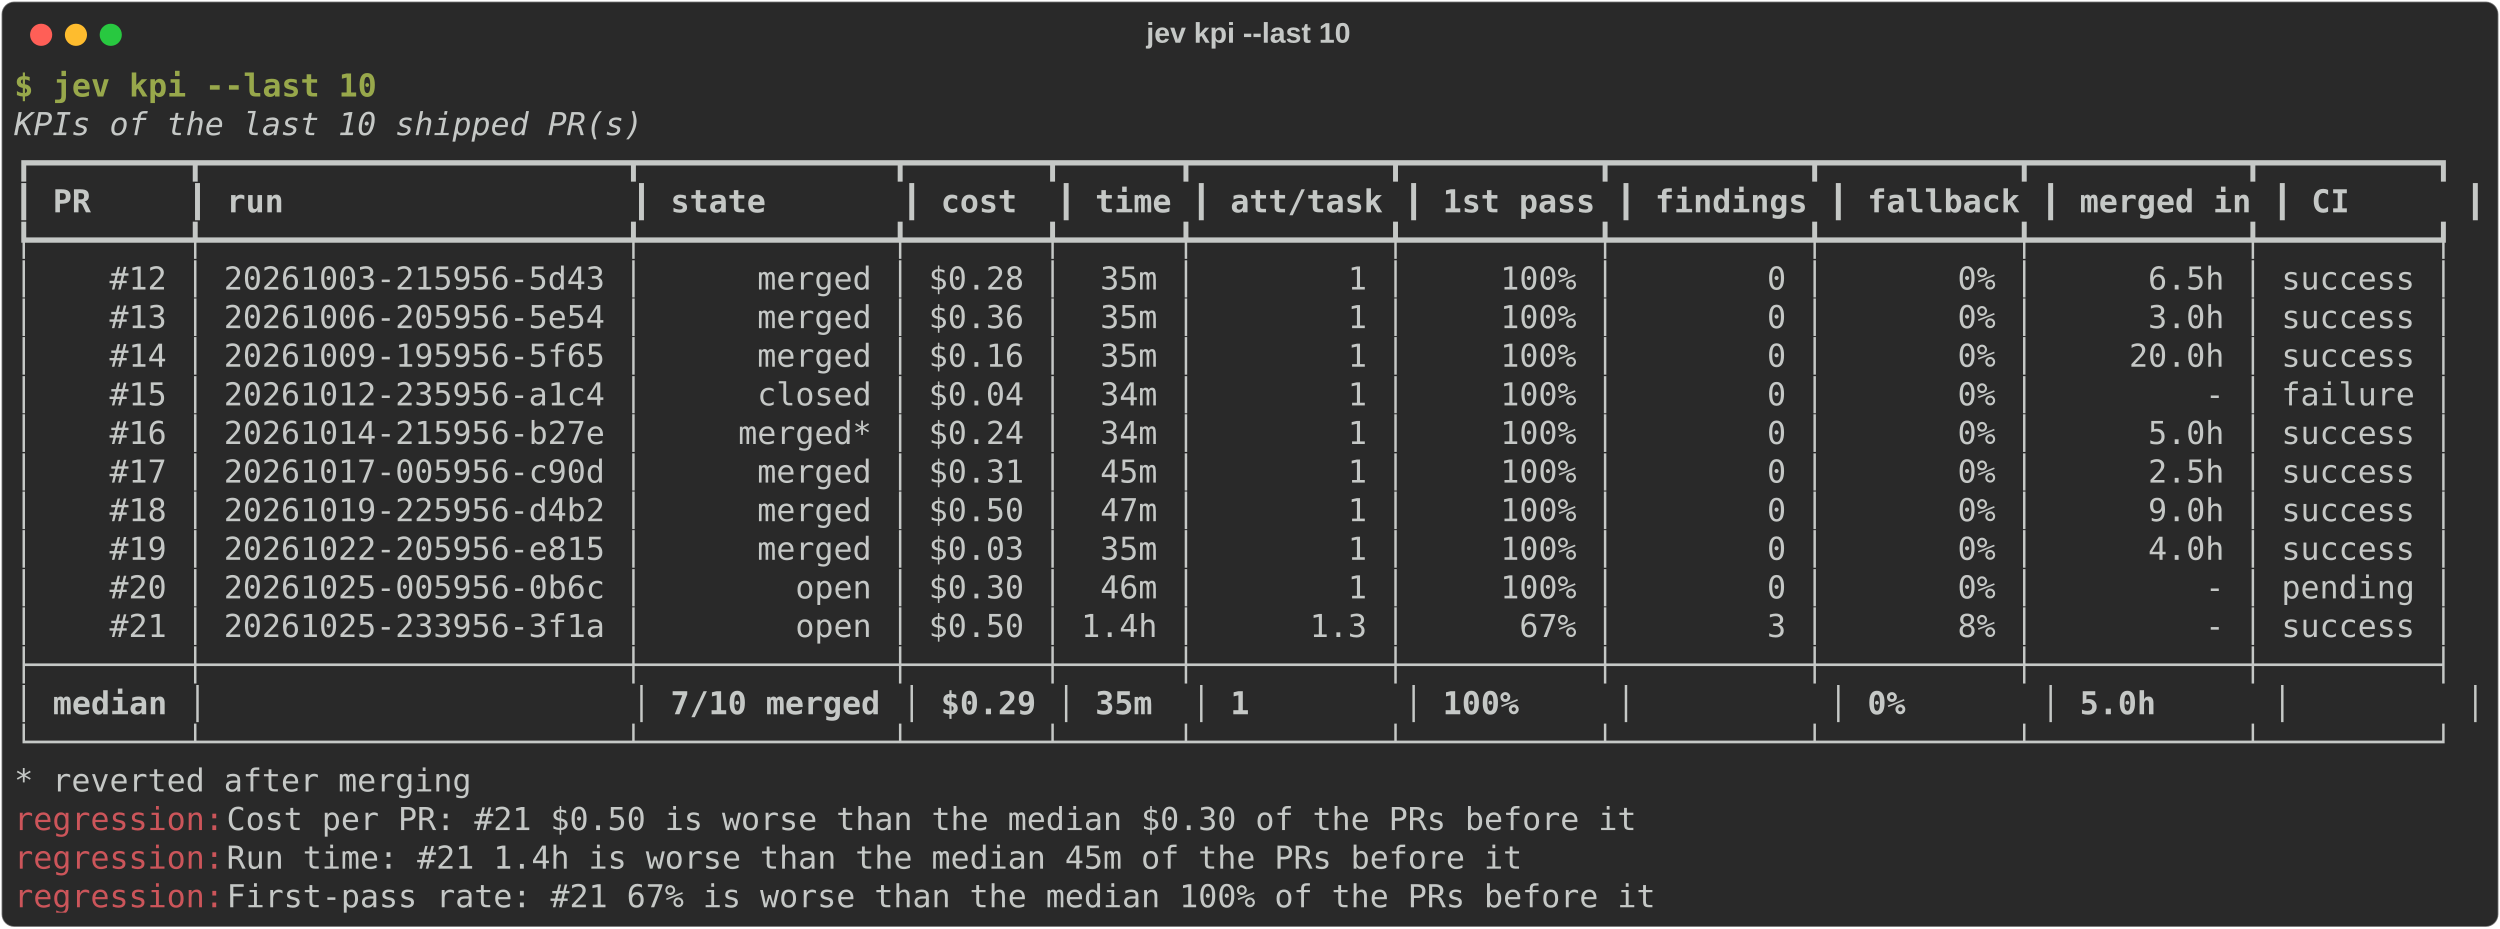
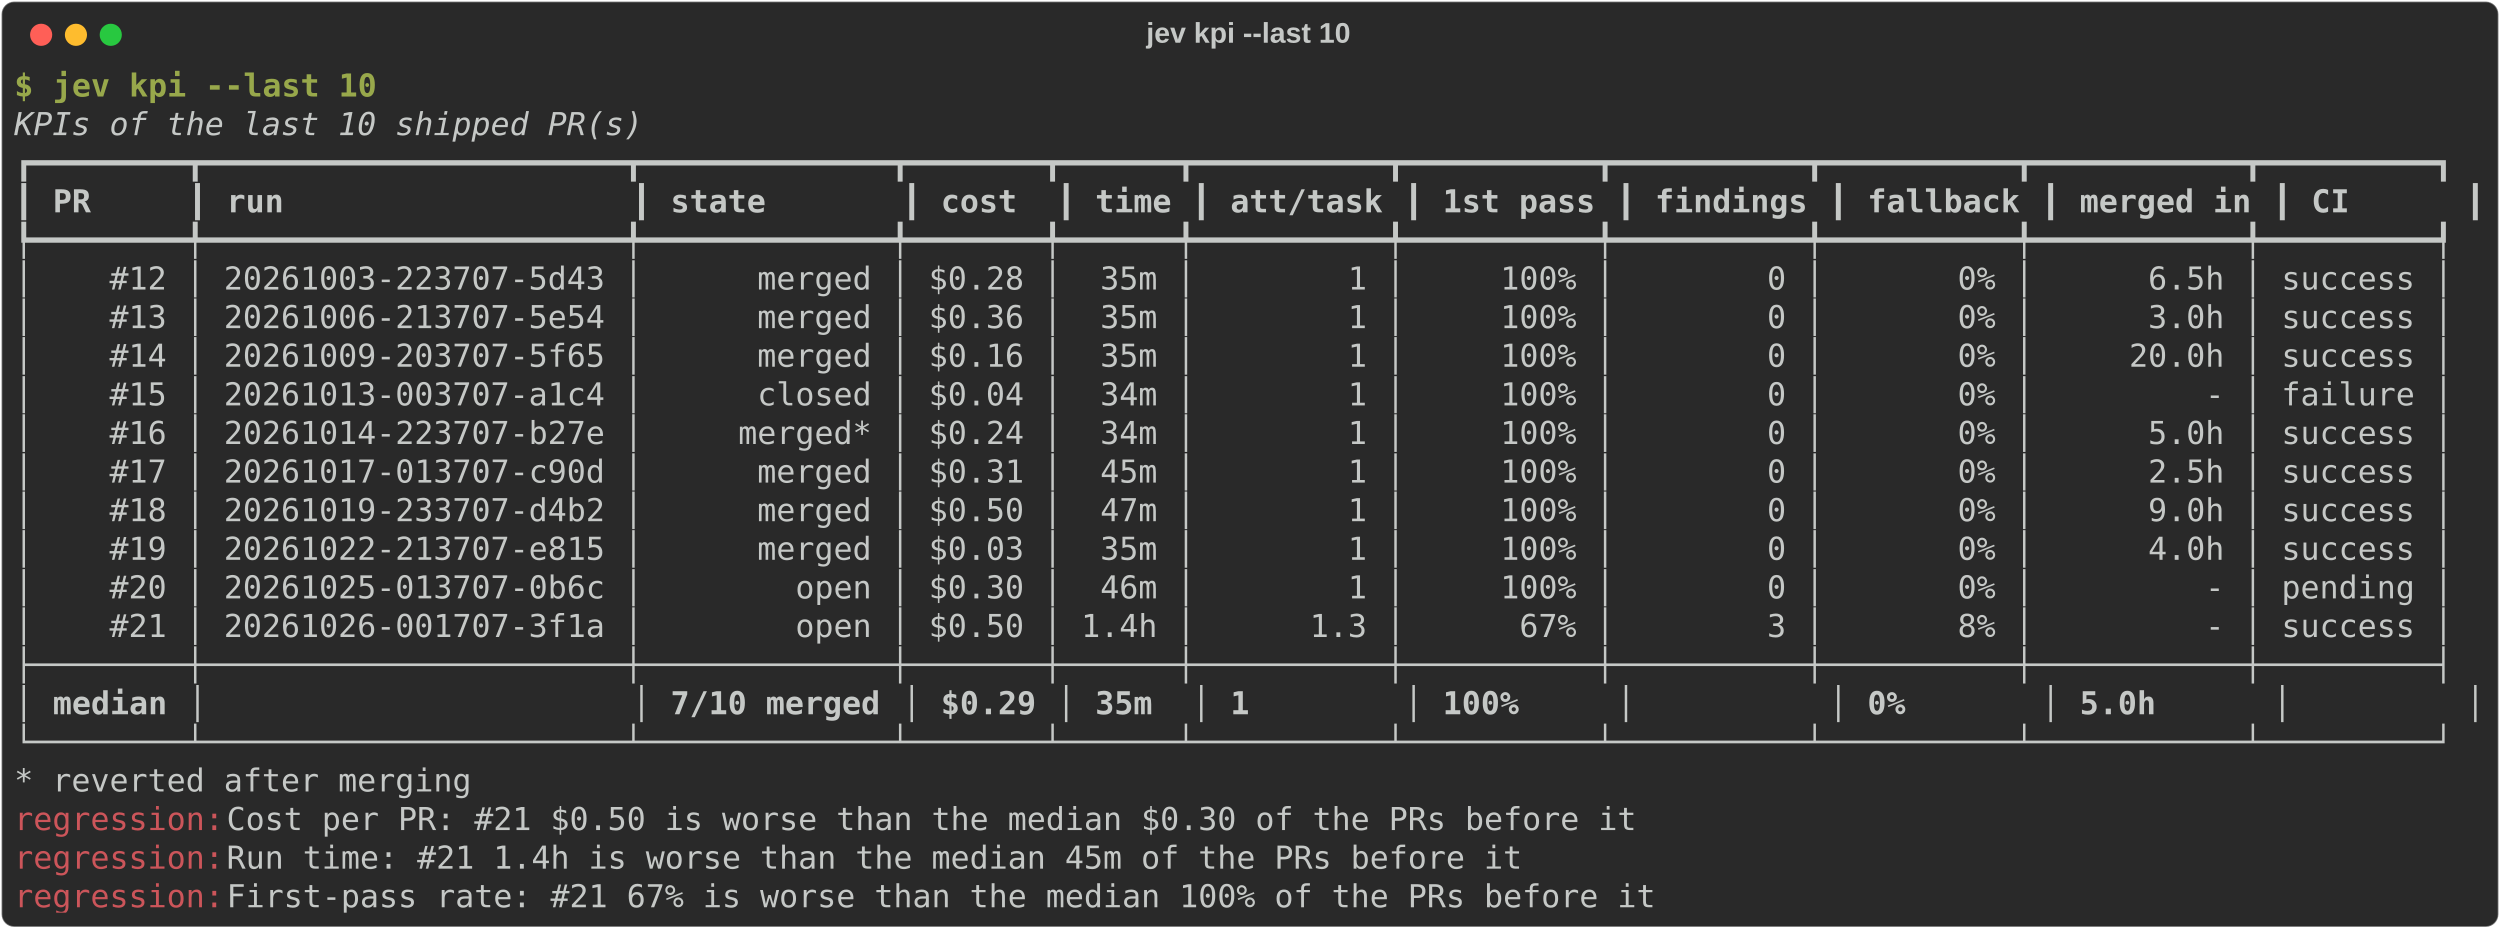
<svg xmlns="http://www.w3.org/2000/svg" class="rich-terminal" viewBox="0 0 1580 586.8">
  <style>

    @font-face {
        font-family: "Fira Code";
        src: local("FiraCode-Regular"),
                url("https://cdnjs.cloudflare.com/ajax/libs/firacode/6.2.0/woff2/FiraCode-Regular.woff2") format("woff2"),
                url("https://cdnjs.cloudflare.com/ajax/libs/firacode/6.2.0/woff/FiraCode-Regular.woff") format("woff");
        font-style: normal;
        font-weight: 400;
    }
    @font-face {
        font-family: "Fira Code";
        src: local("FiraCode-Bold"),
                url("https://cdnjs.cloudflare.com/ajax/libs/firacode/6.2.0/woff2/FiraCode-Bold.woff2") format("woff2"),
                url("https://cdnjs.cloudflare.com/ajax/libs/firacode/6.2.0/woff/FiraCode-Bold.woff") format("woff");
        font-style: bold;
        font-weight: 700;
    }

-     .terminal-4273885510-matrix {
+     .terminal-807686381-matrix {
        font-family: Fira Code, monospace;
        font-size: 20px;
        line-height: 24.4px;
        font-variant-east-asian: full-width;
    }

-     .terminal-4273885510-title {
+     .terminal-807686381-title {
        font-size: 18px;
        font-weight: bold;
        font-family: arial;
    }

-     .terminal-4273885510-r1 { fill: #98a84b;font-weight: bold }
- .terminal-4273885510-r2 { fill: #c5c8c6 }
- .terminal-4273885510-r3 { fill: #c5c8c6;font-style: italic; }
- .terminal-4273885510-r4 { fill: #c5c8c6;font-weight: bold }
- .terminal-4273885510-r5 { fill: #cc555a }
+     .terminal-807686381-r1 { fill: #98a84b;font-weight: bold }
+ .terminal-807686381-r2 { fill: #c5c8c6 }
+ .terminal-807686381-r3 { fill: #c5c8c6;font-style: italic; }
+ .terminal-807686381-r4 { fill: #c5c8c6;font-weight: bold }
+ .terminal-807686381-r5 { fill: #cc555a }
    </style>
  <defs>
-     <clipPath id="terminal-4273885510-clip-terminal">
+     <clipPath id="terminal-807686381-clip-terminal">
      <rect x="0" y="0" width="1560.6" height="535.8" />
    </clipPath>
-     <clipPath id="terminal-4273885510-line-0">
+     <clipPath id="terminal-807686381-line-0">
      <rect x="0" y="1.5" width="1561.6" height="24.65" />
    </clipPath>
-     <clipPath id="terminal-4273885510-line-1">
+     <clipPath id="terminal-807686381-line-1">
      <rect x="0" y="25.9" width="1561.6" height="24.65" />
    </clipPath>
-     <clipPath id="terminal-4273885510-line-2">
+     <clipPath id="terminal-807686381-line-2">
      <rect x="0" y="50.3" width="1561.6" height="24.65" />
    </clipPath>
-     <clipPath id="terminal-4273885510-line-3">
+     <clipPath id="terminal-807686381-line-3">
      <rect x="0" y="74.7" width="1561.6" height="24.65" />
    </clipPath>
-     <clipPath id="terminal-4273885510-line-4">
+     <clipPath id="terminal-807686381-line-4">
      <rect x="0" y="99.1" width="1561.6" height="24.65" />
    </clipPath>
-     <clipPath id="terminal-4273885510-line-5">
+     <clipPath id="terminal-807686381-line-5">
      <rect x="0" y="123.5" width="1561.6" height="24.65" />
    </clipPath>
-     <clipPath id="terminal-4273885510-line-6">
+     <clipPath id="terminal-807686381-line-6">
      <rect x="0" y="147.9" width="1561.6" height="24.65" />
    </clipPath>
-     <clipPath id="terminal-4273885510-line-7">
+     <clipPath id="terminal-807686381-line-7">
      <rect x="0" y="172.3" width="1561.6" height="24.65" />
    </clipPath>
-     <clipPath id="terminal-4273885510-line-8">
+     <clipPath id="terminal-807686381-line-8">
      <rect x="0" y="196.7" width="1561.6" height="24.65" />
    </clipPath>
-     <clipPath id="terminal-4273885510-line-9">
+     <clipPath id="terminal-807686381-line-9">
      <rect x="0" y="221.1" width="1561.6" height="24.65" />
    </clipPath>
-     <clipPath id="terminal-4273885510-line-10">
+     <clipPath id="terminal-807686381-line-10">
      <rect x="0" y="245.5" width="1561.6" height="24.65" />
    </clipPath>
-     <clipPath id="terminal-4273885510-line-11">
+     <clipPath id="terminal-807686381-line-11">
      <rect x="0" y="269.9" width="1561.6" height="24.65" />
    </clipPath>
-     <clipPath id="terminal-4273885510-line-12">
+     <clipPath id="terminal-807686381-line-12">
      <rect x="0" y="294.3" width="1561.6" height="24.65" />
    </clipPath>
-     <clipPath id="terminal-4273885510-line-13">
+     <clipPath id="terminal-807686381-line-13">
      <rect x="0" y="318.7" width="1561.6" height="24.65" />
    </clipPath>
-     <clipPath id="terminal-4273885510-line-14">
+     <clipPath id="terminal-807686381-line-14">
      <rect x="0" y="343.1" width="1561.6" height="24.65" />
    </clipPath>
-     <clipPath id="terminal-4273885510-line-15">
+     <clipPath id="terminal-807686381-line-15">
      <rect x="0" y="367.5" width="1561.6" height="24.65" />
    </clipPath>
-     <clipPath id="terminal-4273885510-line-16">
+     <clipPath id="terminal-807686381-line-16">
      <rect x="0" y="391.9" width="1561.6" height="24.65" />
    </clipPath>
-     <clipPath id="terminal-4273885510-line-17">
+     <clipPath id="terminal-807686381-line-17">
      <rect x="0" y="416.3" width="1561.6" height="24.65" />
    </clipPath>
-     <clipPath id="terminal-4273885510-line-18">
+     <clipPath id="terminal-807686381-line-18">
      <rect x="0" y="440.7" width="1561.6" height="24.65" />
    </clipPath>
-     <clipPath id="terminal-4273885510-line-19">
+     <clipPath id="terminal-807686381-line-19">
      <rect x="0" y="465.1" width="1561.6" height="24.65" />
    </clipPath>
-     <clipPath id="terminal-4273885510-line-20">
+     <clipPath id="terminal-807686381-line-20">
      <rect x="0" y="489.5" width="1561.6" height="24.65" />
    </clipPath>
  </defs>
  <rect fill="#292929" stroke="rgba(255,255,255,0.35)" stroke-width="1" x="1" y="1" width="1578" height="584.8" rx="8" />
-   <text class="terminal-4273885510-title" fill="#c5c8c6" text-anchor="middle" x="789" y="27">jev kpi --last 10</text>
+   <text class="terminal-807686381-title" fill="#c5c8c6" text-anchor="middle" x="789" y="27">jev kpi --last 10</text>
  <g transform="translate(26,22)">
    <circle cx="0" cy="0" r="7" fill="#ff5f57" />
    <circle cx="22" cy="0" r="7" fill="#febc2e" />
    <circle cx="44" cy="0" r="7" fill="#28c840" />
  </g>
-   <g transform="translate(9, 41)" clip-path="url(#terminal-4273885510-clip-terminal)">
-     <g class="terminal-4273885510-matrix">
-       <text class="terminal-4273885510-r1" x="0" y="20" textLength="24.4" clip-path="url(#terminal-4273885510-line-0)">$ </text>
-       <text class="terminal-4273885510-r1" x="24.4" y="20" textLength="207.4" clip-path="url(#terminal-4273885510-line-0)">jev kpi --last 10</text>
-       <text class="terminal-4273885510-r2" x="1561.6" y="20" textLength="12.2" clip-path="url(#terminal-4273885510-line-0)">
- </text>
-       <text class="terminal-4273885510-r3" x="0" y="44.4" textLength="1561.6" clip-path="url(#terminal-4273885510-line-1)">                                               KPIs of the last 10 shipped PR(s)                                                </text>
-       <text class="terminal-4273885510-r2" x="1561.6" y="44.4" textLength="12.2" clip-path="url(#terminal-4273885510-line-1)">
- </text>
-       <text class="terminal-4273885510-r2" x="0" y="68.8" textLength="1561.6" clip-path="url(#terminal-4273885510-line-2)">┏━━━━━━━━┳━━━━━━━━━━━━━━━━━━━━━━┳━━━━━━━━━━━━━┳━━━━━━━┳━━━━━━┳━━━━━━━━━━┳━━━━━━━━━━┳━━━━━━━━━━┳━━━━━━━━━━┳━━━━━━━━━━━┳━━━━━━━━━┓</text>
-       <text class="terminal-4273885510-r2" x="1561.6" y="68.8" textLength="12.2" clip-path="url(#terminal-4273885510-line-2)">
- </text>
-       <text class="terminal-4273885510-r2" x="0" y="93.2" textLength="12.2" clip-path="url(#terminal-4273885510-line-3)">┃</text>
-       <text class="terminal-4273885510-r4" x="24.4" y="93.2" textLength="73.2" clip-path="url(#terminal-4273885510-line-3)">    PR</text>
-       <text class="terminal-4273885510-r2" x="109.8" y="93.2" textLength="12.2" clip-path="url(#terminal-4273885510-line-3)">┃</text>
-       <text class="terminal-4273885510-r4" x="134.2" y="93.2" textLength="244" clip-path="url(#terminal-4273885510-line-3)">run                 </text>
-       <text class="terminal-4273885510-r2" x="390.4" y="93.2" textLength="12.2" clip-path="url(#terminal-4273885510-line-3)">┃</text>
-       <text class="terminal-4273885510-r4" x="414.8" y="93.2" textLength="134.2" clip-path="url(#terminal-4273885510-line-3)">      state</text>
-       <text class="terminal-4273885510-r2" x="561.2" y="93.2" textLength="12.2" clip-path="url(#terminal-4273885510-line-3)">┃</text>
-       <text class="terminal-4273885510-r4" x="585.6" y="93.2" textLength="61" clip-path="url(#terminal-4273885510-line-3)"> cost</text>
-       <text class="terminal-4273885510-r2" x="658.8" y="93.2" textLength="12.2" clip-path="url(#terminal-4273885510-line-3)">┃</text>
-       <text class="terminal-4273885510-r4" x="683.2" y="93.2" textLength="48.8" clip-path="url(#terminal-4273885510-line-3)">time</text>
-       <text class="terminal-4273885510-r2" x="744.2" y="93.2" textLength="12.2" clip-path="url(#terminal-4273885510-line-3)">┃</text>
-       <text class="terminal-4273885510-r4" x="768.6" y="93.2" textLength="97.6" clip-path="url(#terminal-4273885510-line-3)">att/task</text>
-       <text class="terminal-4273885510-r2" x="878.4" y="93.2" textLength="12.2" clip-path="url(#terminal-4273885510-line-3)">┃</text>
-       <text class="terminal-4273885510-r4" x="902.8" y="93.2" textLength="97.6" clip-path="url(#terminal-4273885510-line-3)">1st pass</text>
-       <text class="terminal-4273885510-r2" x="1012.6" y="93.2" textLength="12.2" clip-path="url(#terminal-4273885510-line-3)">┃</text>
-       <text class="terminal-4273885510-r4" x="1037" y="93.2" textLength="97.6" clip-path="url(#terminal-4273885510-line-3)">findings</text>
-       <text class="terminal-4273885510-r2" x="1146.8" y="93.2" textLength="12.2" clip-path="url(#terminal-4273885510-line-3)">┃</text>
-       <text class="terminal-4273885510-r4" x="1171.2" y="93.2" textLength="97.6" clip-path="url(#terminal-4273885510-line-3)">fallback</text>
-       <text class="terminal-4273885510-r2" x="1281" y="93.2" textLength="12.2" clip-path="url(#terminal-4273885510-line-3)">┃</text>
-       <text class="terminal-4273885510-r4" x="1305.4" y="93.2" textLength="109.8" clip-path="url(#terminal-4273885510-line-3)">merged in</text>
-       <text class="terminal-4273885510-r2" x="1427.4" y="93.2" textLength="12.2" clip-path="url(#terminal-4273885510-line-3)">┃</text>
-       <text class="terminal-4273885510-r4" x="1451.8" y="93.2" textLength="85.4" clip-path="url(#terminal-4273885510-line-3)">     CI</text>
-       <text class="terminal-4273885510-r2" x="1549.4" y="93.2" textLength="12.2" clip-path="url(#terminal-4273885510-line-3)">┃</text>
-       <text class="terminal-4273885510-r2" x="1561.6" y="93.2" textLength="12.2" clip-path="url(#terminal-4273885510-line-3)">
- </text>
-       <text class="terminal-4273885510-r2" x="0" y="117.6" textLength="1561.6" clip-path="url(#terminal-4273885510-line-4)">┡━━━━━━━━╇━━━━━━━━━━━━━━━━━━━━━━╇━━━━━━━━━━━━━╇━━━━━━━╇━━━━━━╇━━━━━━━━━━╇━━━━━━━━━━╇━━━━━━━━━━╇━━━━━━━━━━╇━━━━━━━━━━━╇━━━━━━━━━┩</text>
-       <text class="terminal-4273885510-r2" x="1561.6" y="117.6" textLength="12.2" clip-path="url(#terminal-4273885510-line-4)">
- </text>
-       <text class="terminal-4273885510-r2" x="0" y="142" textLength="1561.6" clip-path="url(#terminal-4273885510-line-5)">│    #12 │ 20261003-215956-5d43 │      merged │ $0.28 │  35m │        1 │     100% │        0 │       0% │      6.5h │ success │</text>
-       <text class="terminal-4273885510-r2" x="1561.6" y="142" textLength="12.2" clip-path="url(#terminal-4273885510-line-5)">
- </text>
-       <text class="terminal-4273885510-r2" x="0" y="166.4" textLength="1561.6" clip-path="url(#terminal-4273885510-line-6)">│    #13 │ 20261006-205956-5e54 │      merged │ $0.36 │  35m │        1 │     100% │        0 │       0% │      3.0h │ success │</text>
-       <text class="terminal-4273885510-r2" x="1561.6" y="166.4" textLength="12.2" clip-path="url(#terminal-4273885510-line-6)">
- </text>
-       <text class="terminal-4273885510-r2" x="0" y="190.8" textLength="1561.6" clip-path="url(#terminal-4273885510-line-7)">│    #14 │ 20261009-195956-5f65 │      merged │ $0.16 │  35m │        1 │     100% │        0 │       0% │     20.0h │ success │</text>
-       <text class="terminal-4273885510-r2" x="1561.6" y="190.8" textLength="12.2" clip-path="url(#terminal-4273885510-line-7)">
- </text>
-       <text class="terminal-4273885510-r2" x="0" y="215.2" textLength="1561.6" clip-path="url(#terminal-4273885510-line-8)">│    #15 │ 20261012-235956-a1c4 │      closed │ $0.04 │  34m │        1 │     100% │        0 │       0% │         - │ failure │</text>
-       <text class="terminal-4273885510-r2" x="1561.6" y="215.2" textLength="12.2" clip-path="url(#terminal-4273885510-line-8)">
- </text>
-       <text class="terminal-4273885510-r2" x="0" y="239.6" textLength="1561.6" clip-path="url(#terminal-4273885510-line-9)">│    #16 │ 20261014-215956-b27e │     merged* │ $0.24 │  34m │        1 │     100% │        0 │       0% │      5.0h │ success │</text>
-       <text class="terminal-4273885510-r2" x="1561.6" y="239.6" textLength="12.2" clip-path="url(#terminal-4273885510-line-9)">
- </text>
-       <text class="terminal-4273885510-r2" x="0" y="264" textLength="1561.6" clip-path="url(#terminal-4273885510-line-10)">│    #17 │ 20261017-005956-c90d │      merged │ $0.31 │  45m │        1 │     100% │        0 │       0% │      2.5h │ success │</text>
-       <text class="terminal-4273885510-r2" x="1561.6" y="264" textLength="12.2" clip-path="url(#terminal-4273885510-line-10)">
- </text>
-       <text class="terminal-4273885510-r2" x="0" y="288.4" textLength="1561.6" clip-path="url(#terminal-4273885510-line-11)">│    #18 │ 20261019-225956-d4b2 │      merged │ $0.50 │  47m │        1 │     100% │        0 │       0% │      9.0h │ success │</text>
-       <text class="terminal-4273885510-r2" x="1561.6" y="288.4" textLength="12.2" clip-path="url(#terminal-4273885510-line-11)">
- </text>
-       <text class="terminal-4273885510-r2" x="0" y="312.8" textLength="1561.6" clip-path="url(#terminal-4273885510-line-12)">│    #19 │ 20261022-205956-e815 │      merged │ $0.03 │  35m │        1 │     100% │        0 │       0% │      4.0h │ success │</text>
-       <text class="terminal-4273885510-r2" x="1561.6" y="312.8" textLength="12.2" clip-path="url(#terminal-4273885510-line-12)">
- </text>
-       <text class="terminal-4273885510-r2" x="0" y="337.2" textLength="1561.6" clip-path="url(#terminal-4273885510-line-13)">│    #20 │ 20261025-005956-0b6c │        open │ $0.30 │  46m │        1 │     100% │        0 │       0% │         - │ pending │</text>
-       <text class="terminal-4273885510-r2" x="1561.6" y="337.2" textLength="12.2" clip-path="url(#terminal-4273885510-line-13)">
- </text>
-       <text class="terminal-4273885510-r2" x="0" y="361.6" textLength="1561.6" clip-path="url(#terminal-4273885510-line-14)">│    #21 │ 20261025-233956-3f1a │        open │ $0.50 │ 1.4h │      1.3 │      67% │        3 │       8% │         - │ success │</text>
-       <text class="terminal-4273885510-r2" x="1561.6" y="361.6" textLength="12.2" clip-path="url(#terminal-4273885510-line-14)">
- </text>
-       <text class="terminal-4273885510-r2" x="0" y="386" textLength="1561.6" clip-path="url(#terminal-4273885510-line-15)">├────────┼──────────────────────┼─────────────┼───────┼──────┼──────────┼──────────┼──────────┼──────────┼───────────┼─────────┤</text>
-       <text class="terminal-4273885510-r2" x="1561.6" y="386" textLength="12.2" clip-path="url(#terminal-4273885510-line-15)">
- </text>
-       <text class="terminal-4273885510-r2" x="0" y="410.4" textLength="12.2" clip-path="url(#terminal-4273885510-line-16)">│</text>
-       <text class="terminal-4273885510-r4" x="24.4" y="410.4" textLength="73.2" clip-path="url(#terminal-4273885510-line-16)">median</text>
-       <text class="terminal-4273885510-r2" x="109.8" y="410.4" textLength="12.2" clip-path="url(#terminal-4273885510-line-16)">│</text>
-       <text class="terminal-4273885510-r2" x="390.4" y="410.4" textLength="12.2" clip-path="url(#terminal-4273885510-line-16)">│</text>
-       <text class="terminal-4273885510-r4" x="414.8" y="410.4" textLength="134.2" clip-path="url(#terminal-4273885510-line-16)">7/10 merged</text>
-       <text class="terminal-4273885510-r2" x="561.2" y="410.4" textLength="12.2" clip-path="url(#terminal-4273885510-line-16)">│</text>
-       <text class="terminal-4273885510-r4" x="585.6" y="410.4" textLength="61" clip-path="url(#terminal-4273885510-line-16)">$0.29</text>
-       <text class="terminal-4273885510-r2" x="658.8" y="410.4" textLength="12.2" clip-path="url(#terminal-4273885510-line-16)">│</text>
-       <text class="terminal-4273885510-r4" x="683.2" y="410.4" textLength="48.8" clip-path="url(#terminal-4273885510-line-16)"> 35m</text>
-       <text class="terminal-4273885510-r2" x="744.2" y="410.4" textLength="12.2" clip-path="url(#terminal-4273885510-line-16)">│</text>
-       <text class="terminal-4273885510-r4" x="768.6" y="410.4" textLength="97.6" clip-path="url(#terminal-4273885510-line-16)">       1</text>
-       <text class="terminal-4273885510-r2" x="878.4" y="410.4" textLength="12.2" clip-path="url(#terminal-4273885510-line-16)">│</text>
-       <text class="terminal-4273885510-r4" x="902.8" y="410.4" textLength="97.6" clip-path="url(#terminal-4273885510-line-16)">    100%</text>
-       <text class="terminal-4273885510-r2" x="1012.6" y="410.4" textLength="12.2" clip-path="url(#terminal-4273885510-line-16)">│</text>
-       <text class="terminal-4273885510-r2" x="1146.8" y="410.4" textLength="12.2" clip-path="url(#terminal-4273885510-line-16)">│</text>
-       <text class="terminal-4273885510-r4" x="1171.2" y="410.4" textLength="97.6" clip-path="url(#terminal-4273885510-line-16)">      0%</text>
-       <text class="terminal-4273885510-r2" x="1281" y="410.4" textLength="12.2" clip-path="url(#terminal-4273885510-line-16)">│</text>
-       <text class="terminal-4273885510-r4" x="1305.4" y="410.4" textLength="109.8" clip-path="url(#terminal-4273885510-line-16)">     5.0h</text>
-       <text class="terminal-4273885510-r2" x="1427.4" y="410.4" textLength="12.2" clip-path="url(#terminal-4273885510-line-16)">│</text>
-       <text class="terminal-4273885510-r2" x="1549.4" y="410.4" textLength="12.2" clip-path="url(#terminal-4273885510-line-16)">│</text>
-       <text class="terminal-4273885510-r2" x="1561.6" y="410.4" textLength="12.2" clip-path="url(#terminal-4273885510-line-16)">
- </text>
-       <text class="terminal-4273885510-r2" x="0" y="434.8" textLength="1561.6" clip-path="url(#terminal-4273885510-line-17)">└────────┴──────────────────────┴─────────────┴───────┴──────┴──────────┴──────────┴──────────┴──────────┴───────────┴─────────┘</text>
-       <text class="terminal-4273885510-r2" x="1561.6" y="434.8" textLength="12.2" clip-path="url(#terminal-4273885510-line-17)">
- </text>
-       <text class="terminal-4273885510-r2" x="0" y="459.2" textLength="292.8" clip-path="url(#terminal-4273885510-line-18)">* reverted after merging</text>
-       <text class="terminal-4273885510-r2" x="1561.6" y="459.2" textLength="12.2" clip-path="url(#terminal-4273885510-line-18)">
- </text>
-       <text class="terminal-4273885510-r5" x="0" y="483.6" textLength="134.2" clip-path="url(#terminal-4273885510-line-19)">regression:</text>
-       <text class="terminal-4273885510-r2" x="134.2" y="483.6" textLength="915" clip-path="url(#terminal-4273885510-line-19)"> Cost per PR: #21 $0.50 is worse than the median $0.30 of the PRs before it</text>
-       <text class="terminal-4273885510-r2" x="1561.6" y="483.6" textLength="12.2" clip-path="url(#terminal-4273885510-line-19)">
- </text>
-       <text class="terminal-4273885510-r5" x="0" y="508" textLength="134.2" clip-path="url(#terminal-4273885510-line-20)">regression:</text>
-       <text class="terminal-4273885510-r2" x="134.2" y="508" textLength="841.8" clip-path="url(#terminal-4273885510-line-20)"> Run time: #21 1.4h is worse than the median 45m of the PRs before it</text>
-       <text class="terminal-4273885510-r2" x="1561.6" y="508" textLength="12.2" clip-path="url(#terminal-4273885510-line-20)">
- </text>
-       <text class="terminal-4273885510-r5" x="0" y="532.4" textLength="134.2" clip-path="url(#terminal-4273885510-line-21)">regression:</text>
-       <text class="terminal-4273885510-r2" x="134.2" y="532.4" textLength="927.2" clip-path="url(#terminal-4273885510-line-21)"> First-pass rate: #21 67% is worse than the median 100% of the PRs before it</text>
-       <text class="terminal-4273885510-r2" x="1561.6" y="532.4" textLength="12.2" clip-path="url(#terminal-4273885510-line-21)">
+   <g transform="translate(9, 41)" clip-path="url(#terminal-807686381-clip-terminal)">
+     <g class="terminal-807686381-matrix">
+       <text class="terminal-807686381-r1" x="0" y="20" textLength="24.4" clip-path="url(#terminal-807686381-line-0)">$ </text>
+       <text class="terminal-807686381-r1" x="24.4" y="20" textLength="207.4" clip-path="url(#terminal-807686381-line-0)">jev kpi --last 10</text>
+       <text class="terminal-807686381-r2" x="1561.6" y="20" textLength="12.2" clip-path="url(#terminal-807686381-line-0)">
+ </text>
+       <text class="terminal-807686381-r3" x="0" y="44.4" textLength="1561.6" clip-path="url(#terminal-807686381-line-1)">                                               KPIs of the last 10 shipped PR(s)                                                </text>
+       <text class="terminal-807686381-r2" x="1561.6" y="44.4" textLength="12.2" clip-path="url(#terminal-807686381-line-1)">
+ </text>
+       <text class="terminal-807686381-r2" x="0" y="68.8" textLength="1561.6" clip-path="url(#terminal-807686381-line-2)">┏━━━━━━━━┳━━━━━━━━━━━━━━━━━━━━━━┳━━━━━━━━━━━━━┳━━━━━━━┳━━━━━━┳━━━━━━━━━━┳━━━━━━━━━━┳━━━━━━━━━━┳━━━━━━━━━━┳━━━━━━━━━━━┳━━━━━━━━━┓</text>
+       <text class="terminal-807686381-r2" x="1561.6" y="68.8" textLength="12.2" clip-path="url(#terminal-807686381-line-2)">
+ </text>
+       <text class="terminal-807686381-r2" x="0" y="93.2" textLength="12.2" clip-path="url(#terminal-807686381-line-3)">┃</text>
+       <text class="terminal-807686381-r4" x="24.4" y="93.2" textLength="73.2" clip-path="url(#terminal-807686381-line-3)">    PR</text>
+       <text class="terminal-807686381-r2" x="109.8" y="93.2" textLength="12.2" clip-path="url(#terminal-807686381-line-3)">┃</text>
+       <text class="terminal-807686381-r4" x="134.2" y="93.2" textLength="244" clip-path="url(#terminal-807686381-line-3)">run                 </text>
+       <text class="terminal-807686381-r2" x="390.4" y="93.2" textLength="12.2" clip-path="url(#terminal-807686381-line-3)">┃</text>
+       <text class="terminal-807686381-r4" x="414.8" y="93.2" textLength="134.2" clip-path="url(#terminal-807686381-line-3)">      state</text>
+       <text class="terminal-807686381-r2" x="561.2" y="93.2" textLength="12.2" clip-path="url(#terminal-807686381-line-3)">┃</text>
+       <text class="terminal-807686381-r4" x="585.6" y="93.2" textLength="61" clip-path="url(#terminal-807686381-line-3)"> cost</text>
+       <text class="terminal-807686381-r2" x="658.8" y="93.2" textLength="12.2" clip-path="url(#terminal-807686381-line-3)">┃</text>
+       <text class="terminal-807686381-r4" x="683.2" y="93.2" textLength="48.8" clip-path="url(#terminal-807686381-line-3)">time</text>
+       <text class="terminal-807686381-r2" x="744.2" y="93.2" textLength="12.2" clip-path="url(#terminal-807686381-line-3)">┃</text>
+       <text class="terminal-807686381-r4" x="768.6" y="93.2" textLength="97.6" clip-path="url(#terminal-807686381-line-3)">att/task</text>
+       <text class="terminal-807686381-r2" x="878.4" y="93.2" textLength="12.2" clip-path="url(#terminal-807686381-line-3)">┃</text>
+       <text class="terminal-807686381-r4" x="902.8" y="93.2" textLength="97.6" clip-path="url(#terminal-807686381-line-3)">1st pass</text>
+       <text class="terminal-807686381-r2" x="1012.6" y="93.2" textLength="12.2" clip-path="url(#terminal-807686381-line-3)">┃</text>
+       <text class="terminal-807686381-r4" x="1037" y="93.2" textLength="97.6" clip-path="url(#terminal-807686381-line-3)">findings</text>
+       <text class="terminal-807686381-r2" x="1146.8" y="93.2" textLength="12.2" clip-path="url(#terminal-807686381-line-3)">┃</text>
+       <text class="terminal-807686381-r4" x="1171.2" y="93.2" textLength="97.6" clip-path="url(#terminal-807686381-line-3)">fallback</text>
+       <text class="terminal-807686381-r2" x="1281" y="93.2" textLength="12.2" clip-path="url(#terminal-807686381-line-3)">┃</text>
+       <text class="terminal-807686381-r4" x="1305.4" y="93.2" textLength="109.8" clip-path="url(#terminal-807686381-line-3)">merged in</text>
+       <text class="terminal-807686381-r2" x="1427.4" y="93.2" textLength="12.2" clip-path="url(#terminal-807686381-line-3)">┃</text>
+       <text class="terminal-807686381-r4" x="1451.8" y="93.2" textLength="85.4" clip-path="url(#terminal-807686381-line-3)">     CI</text>
+       <text class="terminal-807686381-r2" x="1549.4" y="93.2" textLength="12.2" clip-path="url(#terminal-807686381-line-3)">┃</text>
+       <text class="terminal-807686381-r2" x="1561.6" y="93.2" textLength="12.2" clip-path="url(#terminal-807686381-line-3)">
+ </text>
+       <text class="terminal-807686381-r2" x="0" y="117.6" textLength="1561.6" clip-path="url(#terminal-807686381-line-4)">┡━━━━━━━━╇━━━━━━━━━━━━━━━━━━━━━━╇━━━━━━━━━━━━━╇━━━━━━━╇━━━━━━╇━━━━━━━━━━╇━━━━━━━━━━╇━━━━━━━━━━╇━━━━━━━━━━╇━━━━━━━━━━━╇━━━━━━━━━┩</text>
+       <text class="terminal-807686381-r2" x="1561.6" y="117.6" textLength="12.2" clip-path="url(#terminal-807686381-line-4)">
+ </text>
+       <text class="terminal-807686381-r2" x="0" y="142" textLength="1561.6" clip-path="url(#terminal-807686381-line-5)">│    #12 │ 20261003-223707-5d43 │      merged │ $0.28 │  35m │        1 │     100% │        0 │       0% │      6.5h │ success │</text>
+       <text class="terminal-807686381-r2" x="1561.6" y="142" textLength="12.2" clip-path="url(#terminal-807686381-line-5)">
+ </text>
+       <text class="terminal-807686381-r2" x="0" y="166.4" textLength="1561.6" clip-path="url(#terminal-807686381-line-6)">│    #13 │ 20261006-213707-5e54 │      merged │ $0.36 │  35m │        1 │     100% │        0 │       0% │      3.0h │ success │</text>
+       <text class="terminal-807686381-r2" x="1561.6" y="166.4" textLength="12.2" clip-path="url(#terminal-807686381-line-6)">
+ </text>
+       <text class="terminal-807686381-r2" x="0" y="190.8" textLength="1561.6" clip-path="url(#terminal-807686381-line-7)">│    #14 │ 20261009-203707-5f65 │      merged │ $0.16 │  35m │        1 │     100% │        0 │       0% │     20.0h │ success │</text>
+       <text class="terminal-807686381-r2" x="1561.6" y="190.8" textLength="12.2" clip-path="url(#terminal-807686381-line-7)">
+ </text>
+       <text class="terminal-807686381-r2" x="0" y="215.2" textLength="1561.6" clip-path="url(#terminal-807686381-line-8)">│    #15 │ 20261013-003707-a1c4 │      closed │ $0.04 │  34m │        1 │     100% │        0 │       0% │         - │ failure │</text>
+       <text class="terminal-807686381-r2" x="1561.6" y="215.2" textLength="12.2" clip-path="url(#terminal-807686381-line-8)">
+ </text>
+       <text class="terminal-807686381-r2" x="0" y="239.6" textLength="1561.6" clip-path="url(#terminal-807686381-line-9)">│    #16 │ 20261014-223707-b27e │     merged* │ $0.24 │  34m │        1 │     100% │        0 │       0% │      5.0h │ success │</text>
+       <text class="terminal-807686381-r2" x="1561.6" y="239.6" textLength="12.2" clip-path="url(#terminal-807686381-line-9)">
+ </text>
+       <text class="terminal-807686381-r2" x="0" y="264" textLength="1561.6" clip-path="url(#terminal-807686381-line-10)">│    #17 │ 20261017-013707-c90d │      merged │ $0.31 │  45m │        1 │     100% │        0 │       0% │      2.5h │ success │</text>
+       <text class="terminal-807686381-r2" x="1561.6" y="264" textLength="12.2" clip-path="url(#terminal-807686381-line-10)">
+ </text>
+       <text class="terminal-807686381-r2" x="0" y="288.4" textLength="1561.6" clip-path="url(#terminal-807686381-line-11)">│    #18 │ 20261019-233707-d4b2 │      merged │ $0.50 │  47m │        1 │     100% │        0 │       0% │      9.0h │ success │</text>
+       <text class="terminal-807686381-r2" x="1561.6" y="288.4" textLength="12.2" clip-path="url(#terminal-807686381-line-11)">
+ </text>
+       <text class="terminal-807686381-r2" x="0" y="312.8" textLength="1561.6" clip-path="url(#terminal-807686381-line-12)">│    #19 │ 20261022-213707-e815 │      merged │ $0.03 │  35m │        1 │     100% │        0 │       0% │      4.0h │ success │</text>
+       <text class="terminal-807686381-r2" x="1561.6" y="312.8" textLength="12.2" clip-path="url(#terminal-807686381-line-12)">
+ </text>
+       <text class="terminal-807686381-r2" x="0" y="337.2" textLength="1561.6" clip-path="url(#terminal-807686381-line-13)">│    #20 │ 20261025-013707-0b6c │        open │ $0.30 │  46m │        1 │     100% │        0 │       0% │         - │ pending │</text>
+       <text class="terminal-807686381-r2" x="1561.6" y="337.2" textLength="12.2" clip-path="url(#terminal-807686381-line-13)">
+ </text>
+       <text class="terminal-807686381-r2" x="0" y="361.6" textLength="1561.6" clip-path="url(#terminal-807686381-line-14)">│    #21 │ 20261026-001707-3f1a │        open │ $0.50 │ 1.4h │      1.3 │      67% │        3 │       8% │         - │ success │</text>
+       <text class="terminal-807686381-r2" x="1561.6" y="361.6" textLength="12.2" clip-path="url(#terminal-807686381-line-14)">
+ </text>
+       <text class="terminal-807686381-r2" x="0" y="386" textLength="1561.6" clip-path="url(#terminal-807686381-line-15)">├────────┼──────────────────────┼─────────────┼───────┼──────┼──────────┼──────────┼──────────┼──────────┼───────────┼─────────┤</text>
+       <text class="terminal-807686381-r2" x="1561.6" y="386" textLength="12.2" clip-path="url(#terminal-807686381-line-15)">
+ </text>
+       <text class="terminal-807686381-r2" x="0" y="410.4" textLength="12.2" clip-path="url(#terminal-807686381-line-16)">│</text>
+       <text class="terminal-807686381-r4" x="24.4" y="410.4" textLength="73.2" clip-path="url(#terminal-807686381-line-16)">median</text>
+       <text class="terminal-807686381-r2" x="109.8" y="410.4" textLength="12.2" clip-path="url(#terminal-807686381-line-16)">│</text>
+       <text class="terminal-807686381-r2" x="390.4" y="410.4" textLength="12.2" clip-path="url(#terminal-807686381-line-16)">│</text>
+       <text class="terminal-807686381-r4" x="414.8" y="410.4" textLength="134.2" clip-path="url(#terminal-807686381-line-16)">7/10 merged</text>
+       <text class="terminal-807686381-r2" x="561.2" y="410.4" textLength="12.2" clip-path="url(#terminal-807686381-line-16)">│</text>
+       <text class="terminal-807686381-r4" x="585.6" y="410.4" textLength="61" clip-path="url(#terminal-807686381-line-16)">$0.29</text>
+       <text class="terminal-807686381-r2" x="658.8" y="410.4" textLength="12.2" clip-path="url(#terminal-807686381-line-16)">│</text>
+       <text class="terminal-807686381-r4" x="683.2" y="410.4" textLength="48.8" clip-path="url(#terminal-807686381-line-16)"> 35m</text>
+       <text class="terminal-807686381-r2" x="744.2" y="410.4" textLength="12.2" clip-path="url(#terminal-807686381-line-16)">│</text>
+       <text class="terminal-807686381-r4" x="768.6" y="410.4" textLength="97.6" clip-path="url(#terminal-807686381-line-16)">       1</text>
+       <text class="terminal-807686381-r2" x="878.4" y="410.4" textLength="12.2" clip-path="url(#terminal-807686381-line-16)">│</text>
+       <text class="terminal-807686381-r4" x="902.8" y="410.4" textLength="97.6" clip-path="url(#terminal-807686381-line-16)">    100%</text>
+       <text class="terminal-807686381-r2" x="1012.6" y="410.4" textLength="12.2" clip-path="url(#terminal-807686381-line-16)">│</text>
+       <text class="terminal-807686381-r2" x="1146.8" y="410.4" textLength="12.2" clip-path="url(#terminal-807686381-line-16)">│</text>
+       <text class="terminal-807686381-r4" x="1171.2" y="410.4" textLength="97.6" clip-path="url(#terminal-807686381-line-16)">      0%</text>
+       <text class="terminal-807686381-r2" x="1281" y="410.4" textLength="12.2" clip-path="url(#terminal-807686381-line-16)">│</text>
+       <text class="terminal-807686381-r4" x="1305.4" y="410.4" textLength="109.8" clip-path="url(#terminal-807686381-line-16)">     5.0h</text>
+       <text class="terminal-807686381-r2" x="1427.4" y="410.4" textLength="12.2" clip-path="url(#terminal-807686381-line-16)">│</text>
+       <text class="terminal-807686381-r2" x="1549.4" y="410.4" textLength="12.2" clip-path="url(#terminal-807686381-line-16)">│</text>
+       <text class="terminal-807686381-r2" x="1561.6" y="410.4" textLength="12.2" clip-path="url(#terminal-807686381-line-16)">
+ </text>
+       <text class="terminal-807686381-r2" x="0" y="434.8" textLength="1561.6" clip-path="url(#terminal-807686381-line-17)">└────────┴──────────────────────┴─────────────┴───────┴──────┴──────────┴──────────┴──────────┴──────────┴───────────┴─────────┘</text>
+       <text class="terminal-807686381-r2" x="1561.6" y="434.8" textLength="12.2" clip-path="url(#terminal-807686381-line-17)">
+ </text>
+       <text class="terminal-807686381-r2" x="0" y="459.2" textLength="292.8" clip-path="url(#terminal-807686381-line-18)">* reverted after merging</text>
+       <text class="terminal-807686381-r2" x="1561.6" y="459.2" textLength="12.2" clip-path="url(#terminal-807686381-line-18)">
+ </text>
+       <text class="terminal-807686381-r5" x="0" y="483.6" textLength="134.2" clip-path="url(#terminal-807686381-line-19)">regression:</text>
+       <text class="terminal-807686381-r2" x="134.2" y="483.6" textLength="915" clip-path="url(#terminal-807686381-line-19)"> Cost per PR: #21 $0.50 is worse than the median $0.30 of the PRs before it</text>
+       <text class="terminal-807686381-r2" x="1561.6" y="483.6" textLength="12.2" clip-path="url(#terminal-807686381-line-19)">
+ </text>
+       <text class="terminal-807686381-r5" x="0" y="508" textLength="134.2" clip-path="url(#terminal-807686381-line-20)">regression:</text>
+       <text class="terminal-807686381-r2" x="134.2" y="508" textLength="841.8" clip-path="url(#terminal-807686381-line-20)"> Run time: #21 1.4h is worse than the median 45m of the PRs before it</text>
+       <text class="terminal-807686381-r2" x="1561.6" y="508" textLength="12.2" clip-path="url(#terminal-807686381-line-20)">
+ </text>
+       <text class="terminal-807686381-r5" x="0" y="532.4" textLength="134.2" clip-path="url(#terminal-807686381-line-21)">regression:</text>
+       <text class="terminal-807686381-r2" x="134.2" y="532.4" textLength="927.2" clip-path="url(#terminal-807686381-line-21)"> First-pass rate: #21 67% is worse than the median 100% of the PRs before it</text>
+       <text class="terminal-807686381-r2" x="1561.6" y="532.4" textLength="12.2" clip-path="url(#terminal-807686381-line-21)">
</text>
    </g>
  </g>
</svg>
